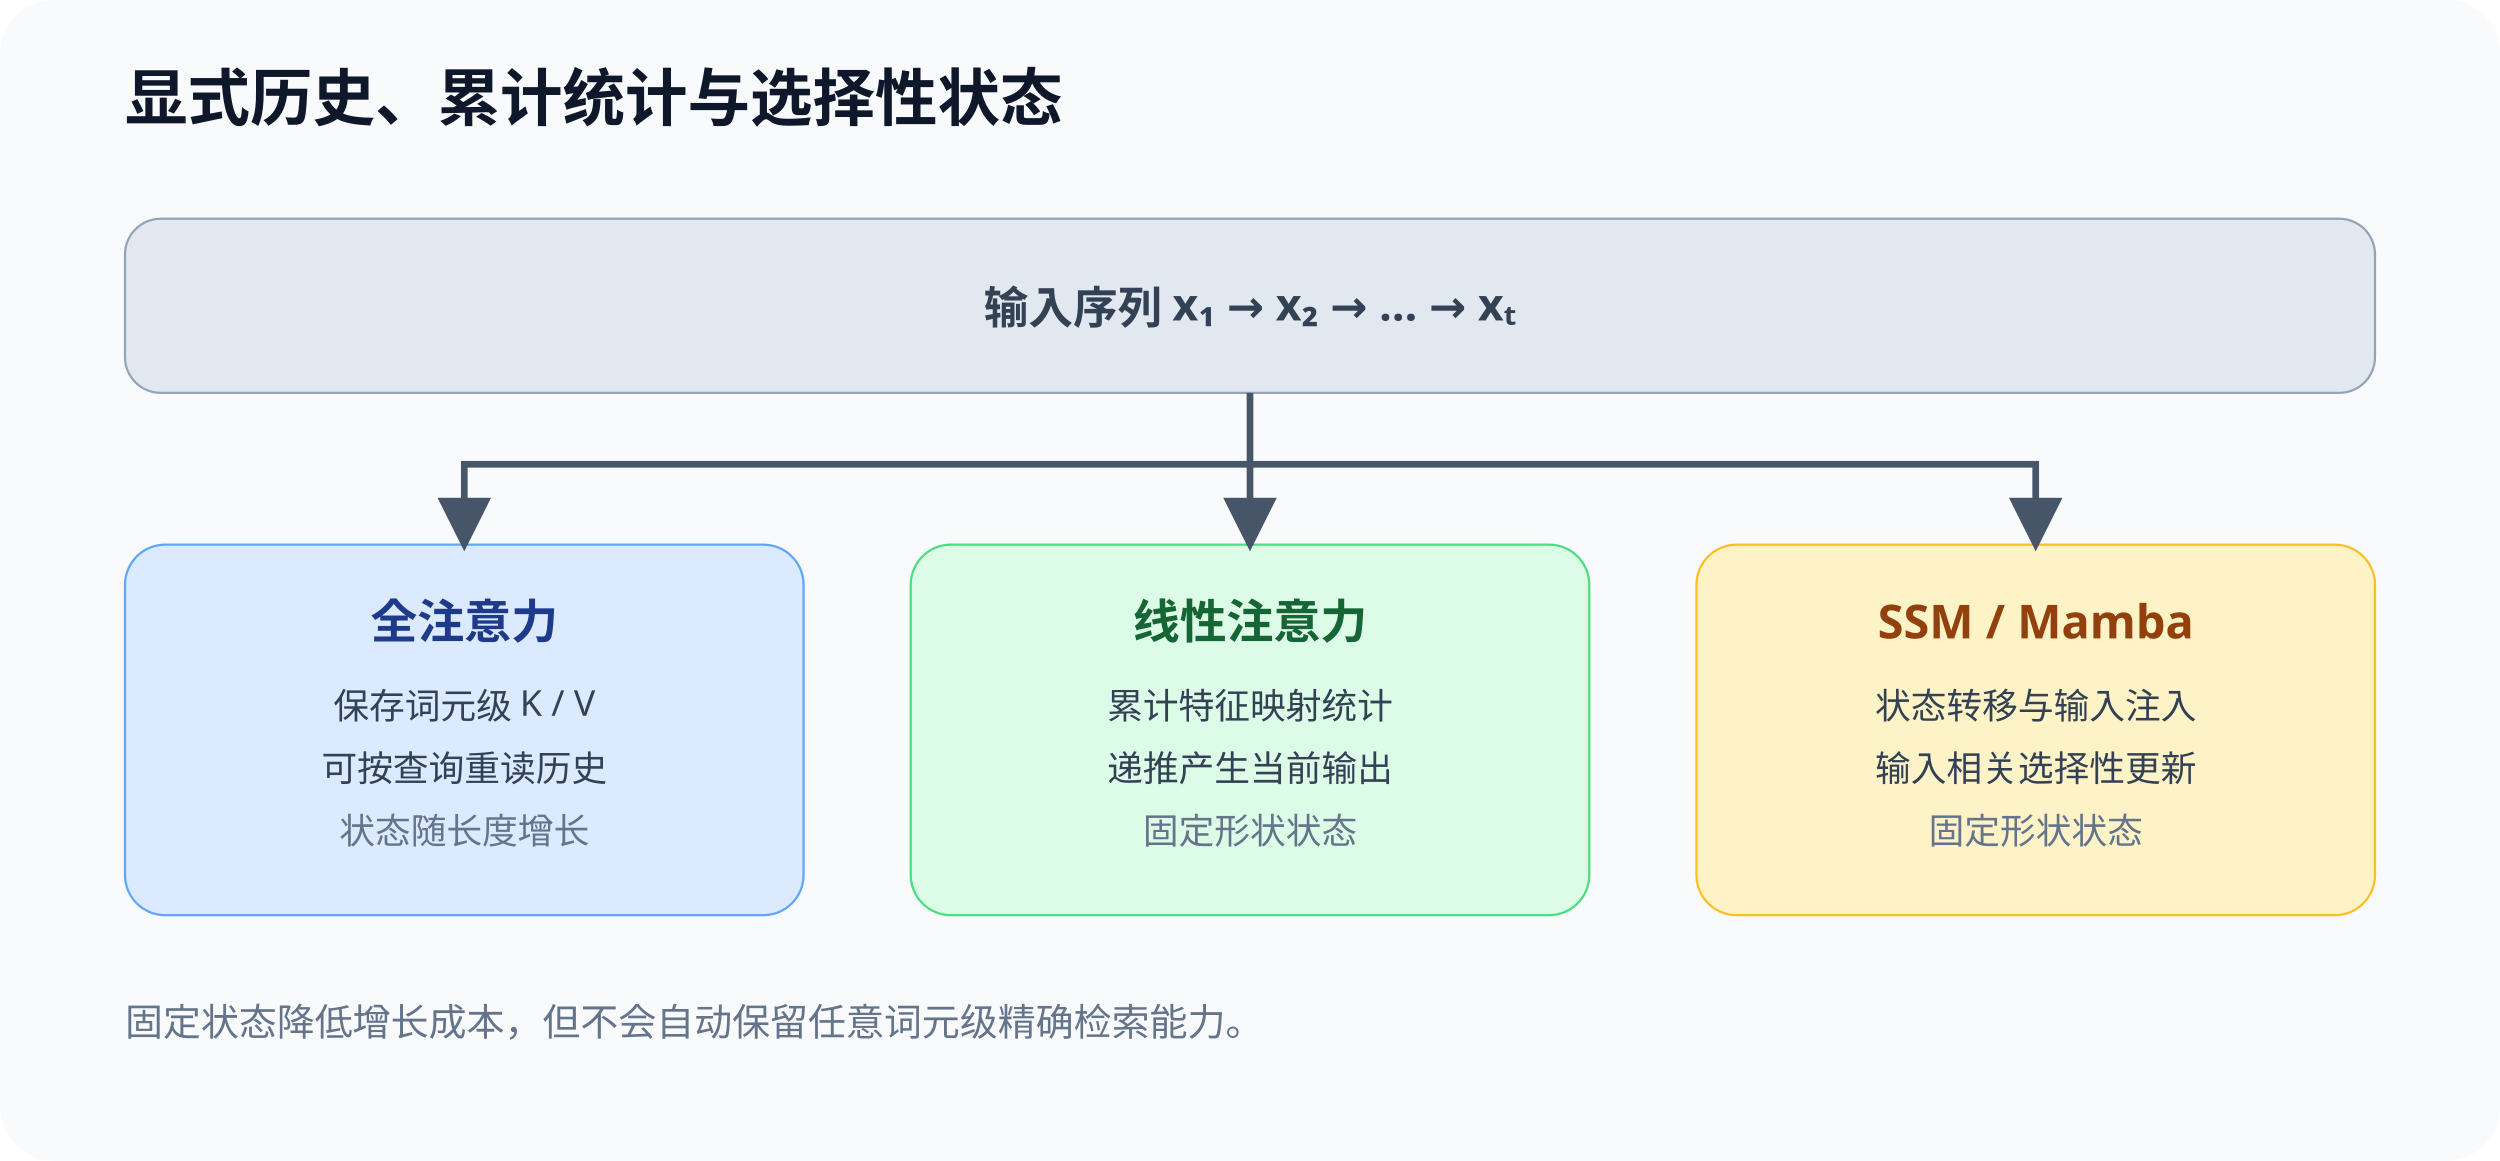
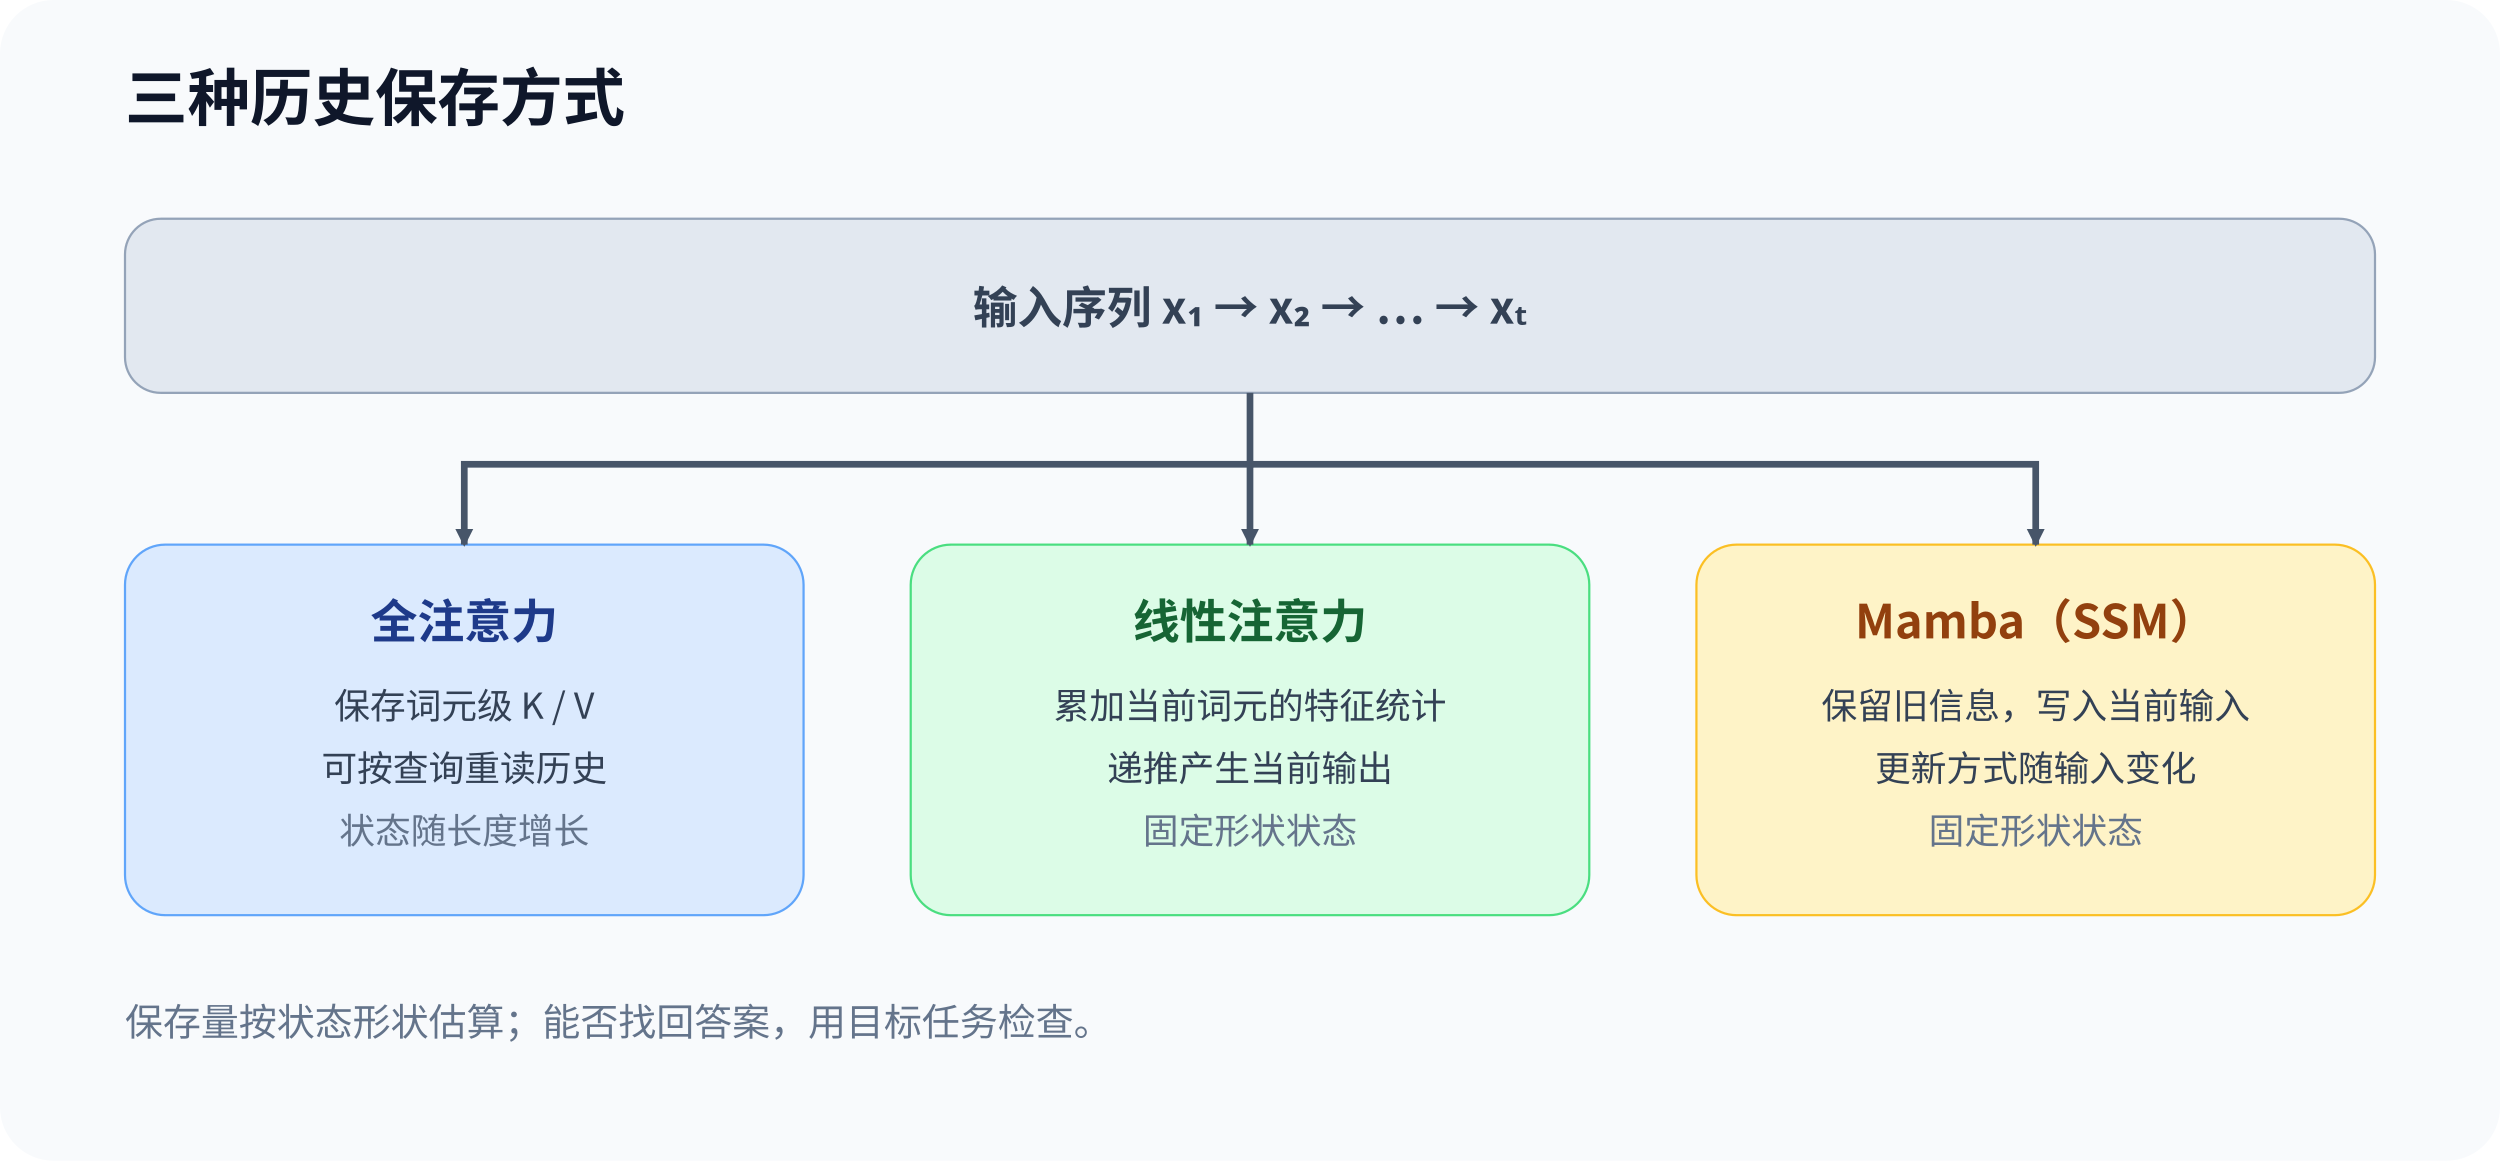
- <svg xmlns="http://www.w3.org/2000/svg" width="1120" height="520" viewBox="0 0 1120 520">
+ <svg xmlns="http://www.w3.org/2000/svg" width="1120" height="520" viewBox="0 0 1120 520" role="img" aria-labelledby="title desc">
  <defs>
-     <marker id="a" markerWidth="8" markerHeight="8" refX="7" refY="4" orient="auto">
+     <marker id="a" markerWidth="8" markerHeight="8" refX="7" refY="4" orient="auto" markerUnits="userSpaceOnUse">
      <path d="M0,0 L8,4 L0,8 Z" fill="#475569" />
    </marker>
  </defs>
  <rect width="1120" height="520" rx="24" fill="#f8fafc" />
-   <text x="56" y="54" font-size="28" font-family="sans-serif" font-weight="700" fill="#0f172a">显式历史、累计统计与选择性状态</text>
-   <g font-family="sans-serif" text-anchor="middle">
+   <text x="56" y="54" font-size="28" font-family="Noto Sans CJK SC, Microsoft YaHei, sans-serif" font-weight="700" fill="#0f172a">三种历史保存方式</text>
+   <g font-family="Noto Sans CJK SC, Microsoft YaHei, sans-serif" text-anchor="middle">
    <rect x="56" y="98" width="1008" height="78" rx="16" fill="#e2e8f0" stroke="#94a3b8" />
    <text x="560" y="145" font-size="20" font-weight="700" fill="#334155">输入序列 x₁ → x₂ → … → xₜ</text>
    <rect x="56" y="244" width="304" height="166" rx="18" fill="#dbeafe" stroke="#60a5fa" />
    <text x="208" y="286" font-size="21" font-weight="700" fill="#1e3a8a">全注意力</text>
    <text x="208" y="322" font-size="16" fill="#334155">保存词元级 K / V</text>
    <text x="208" y="350" font-size="16" fill="#334155">可按查询重读历史</text>
    <text x="208" y="378" font-size="16" fill="#64748b">状态随长度增长</text>
    <rect x="408" y="244" width="304" height="166" rx="18" fill="#dcfce7" stroke="#4ade80" />
    <text x="560" y="286" font-size="21" font-weight="700" fill="#166534">线性注意力</text>
-     <text x="560" y="322" font-size="16" fill="#334155">累计特征映射统计</text>
+     <text x="560" y="322" font-size="16" fill="#334155">累加当前词元的特征统计</text>
    <text x="560" y="350" font-size="16" fill="#334155">递推产生当前输出</text>
    <text x="560" y="378" font-size="16" fill="#64748b">固定形状状态</text>
    <rect x="760" y="244" width="304" height="166" rx="18" fill="#fef3c7" stroke="#fbbf24" />
-     <text x="912" y="286" font-size="21" font-weight="700" fill="#92400e">SSM / Mamba</text>
-     <text x="912" y="322" font-size="16" fill="#334155">状态转移与输入注入</text>
-     <text x="912" y="350" font-size="16" fill="#334155">输入相关选择性更新</text>
+     <text x="912" y="286" font-size="21" font-weight="700" fill="#92400e">Mamba（SSM）</text>
+     <text x="912" y="322" font-size="16" fill="#334155">保留旧信息，写入当前输入</text>
+     <text x="912" y="350" font-size="16" fill="#334155">更新方式随输入变化</text>
    <text x="912" y="378" font-size="16" fill="#64748b">固定形状状态</text>
  </g>
  <path d="M560 176 V208 H208 V244" fill="none" stroke="#475569" stroke-width="3" marker-end="url(#a)" />
  <path d="M560 208 V244" fill="none" stroke="#475569" stroke-width="3" marker-end="url(#a)" />
  <path d="M560 208 H912 V244" fill="none" stroke="#475569" stroke-width="3" marker-end="url(#a)" />
-   <text x="56" y="464" font-size="17" font-family="sans-serif" fill="#64748b">固定状态降低增长成本，但不会自动保留任意词元级精确检索能力。</text>
+   <text x="56" y="464" font-size="17" font-family="Noto Sans CJK SC, Microsoft YaHei, sans-serif" fill="#64748b">保存量按状态形状估算；能否找回答案，用目标任务检查。</text>
</svg>
